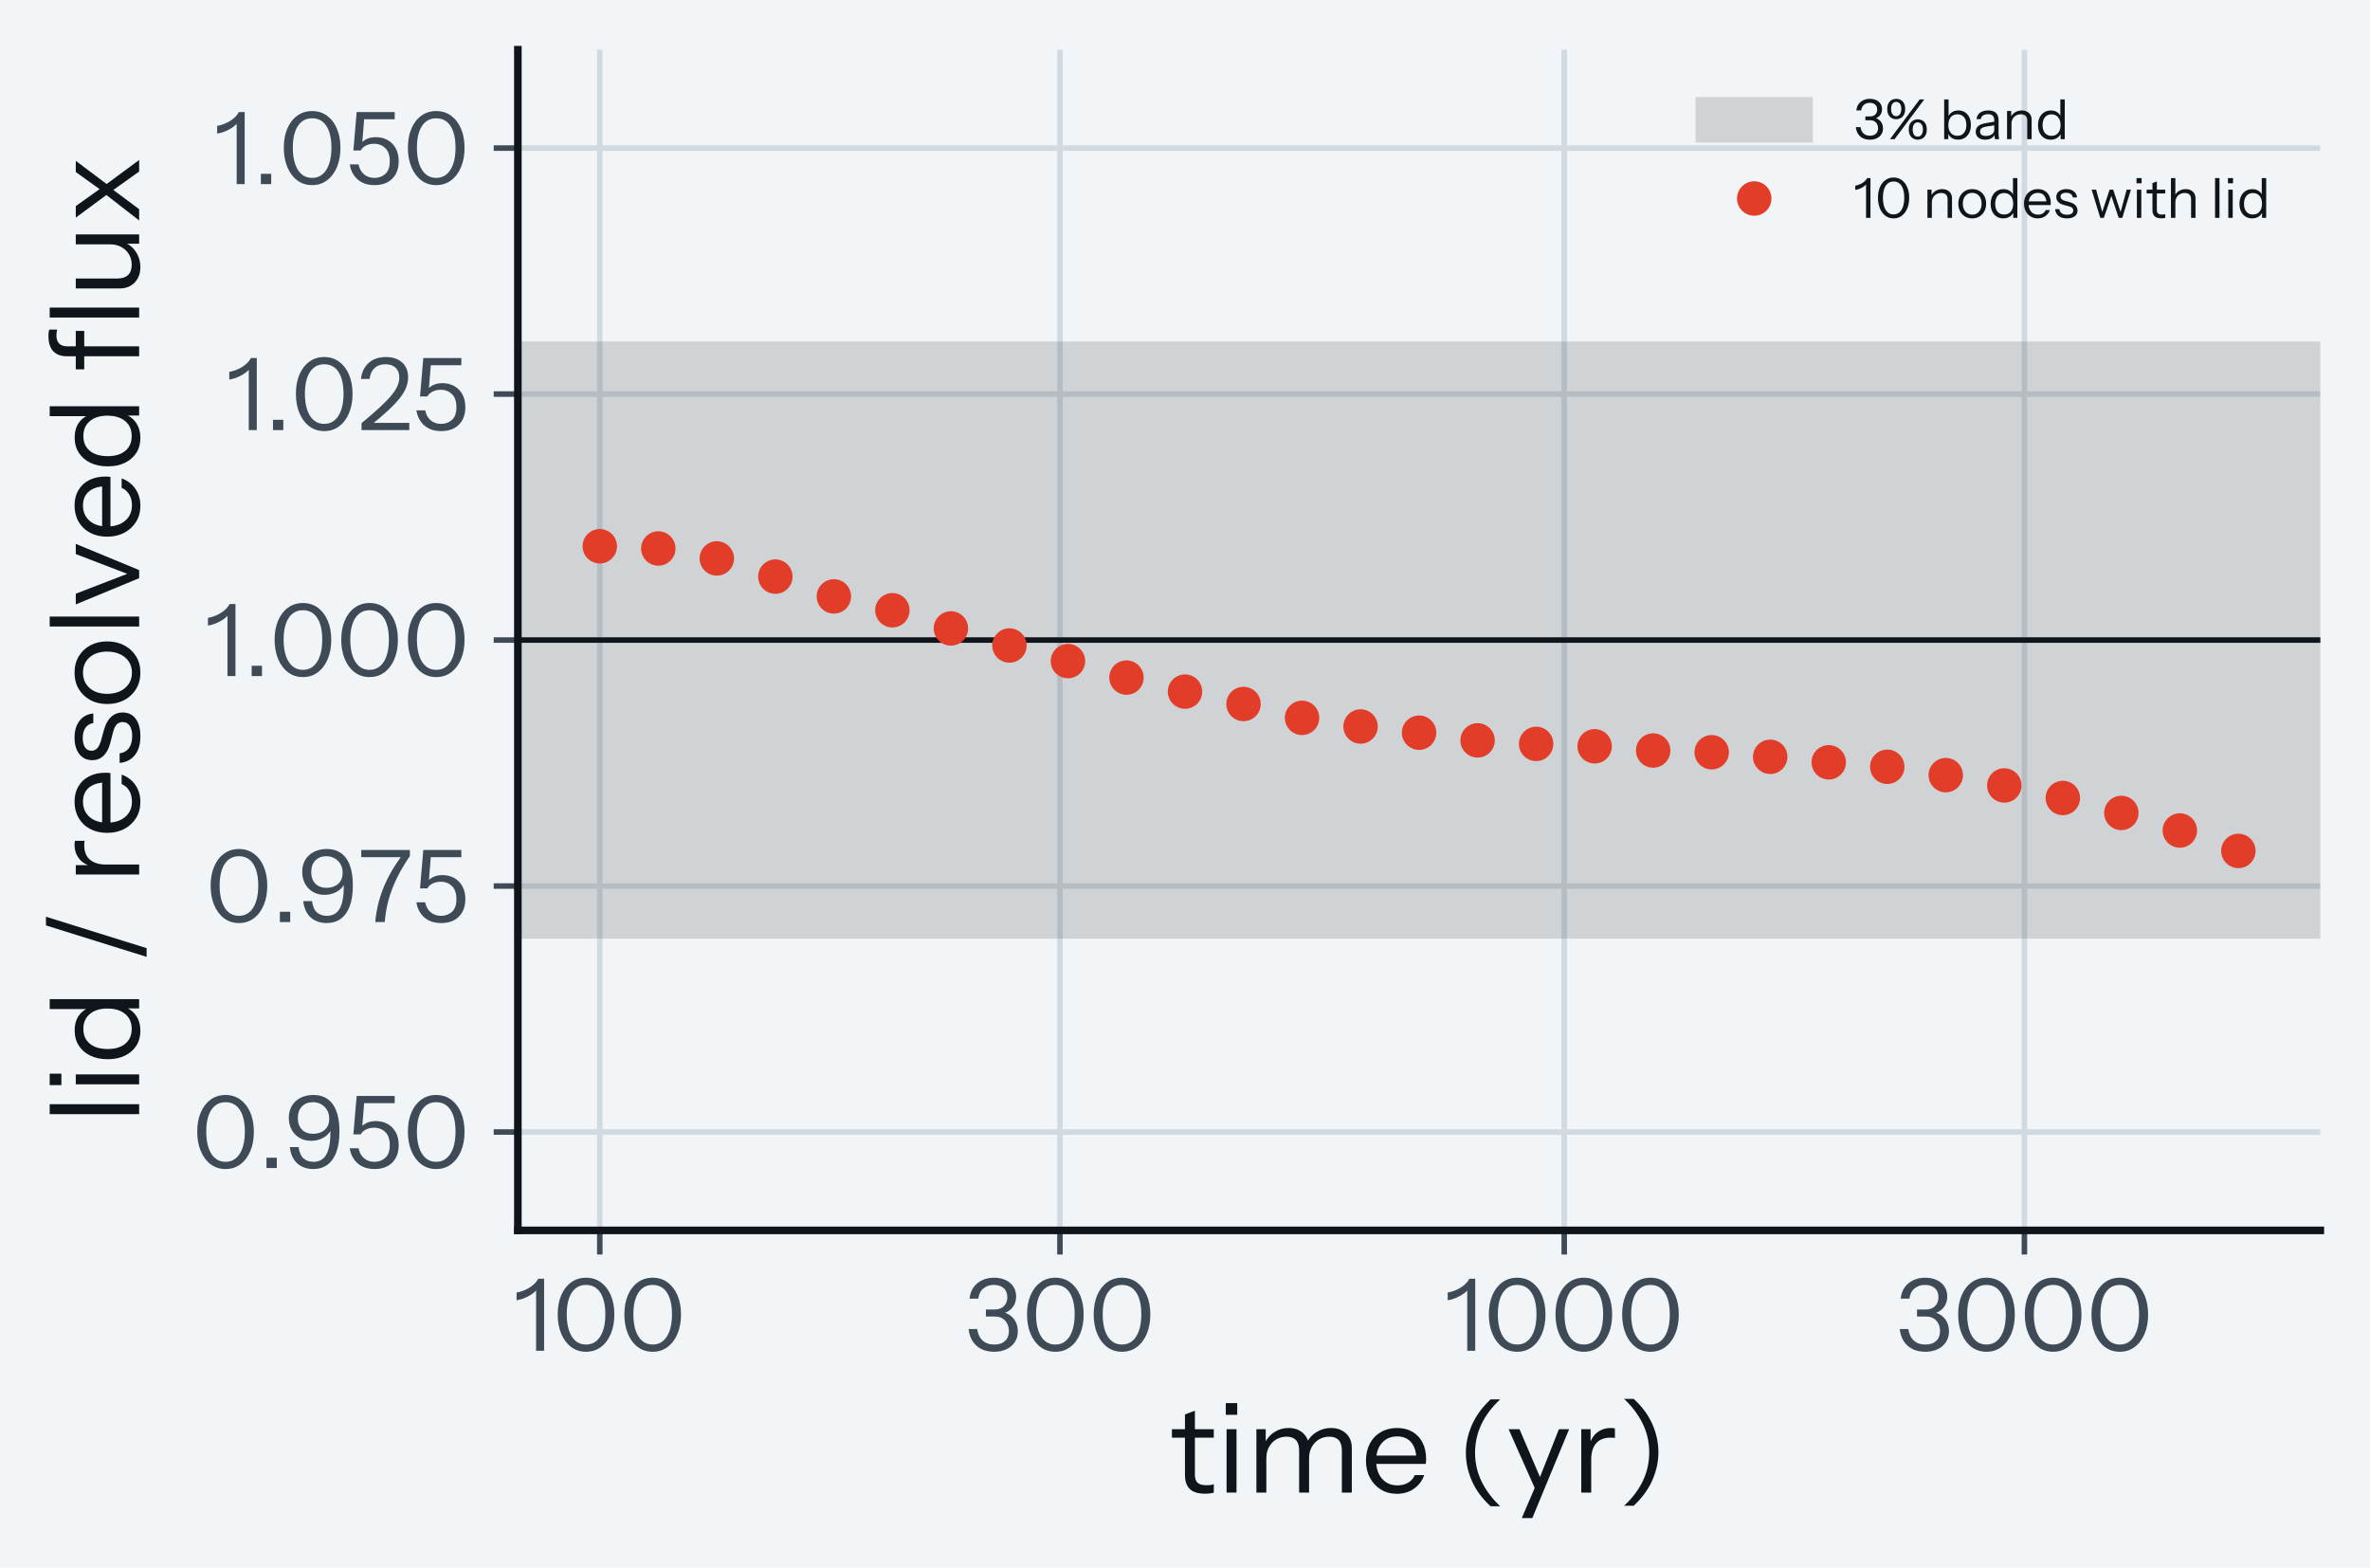
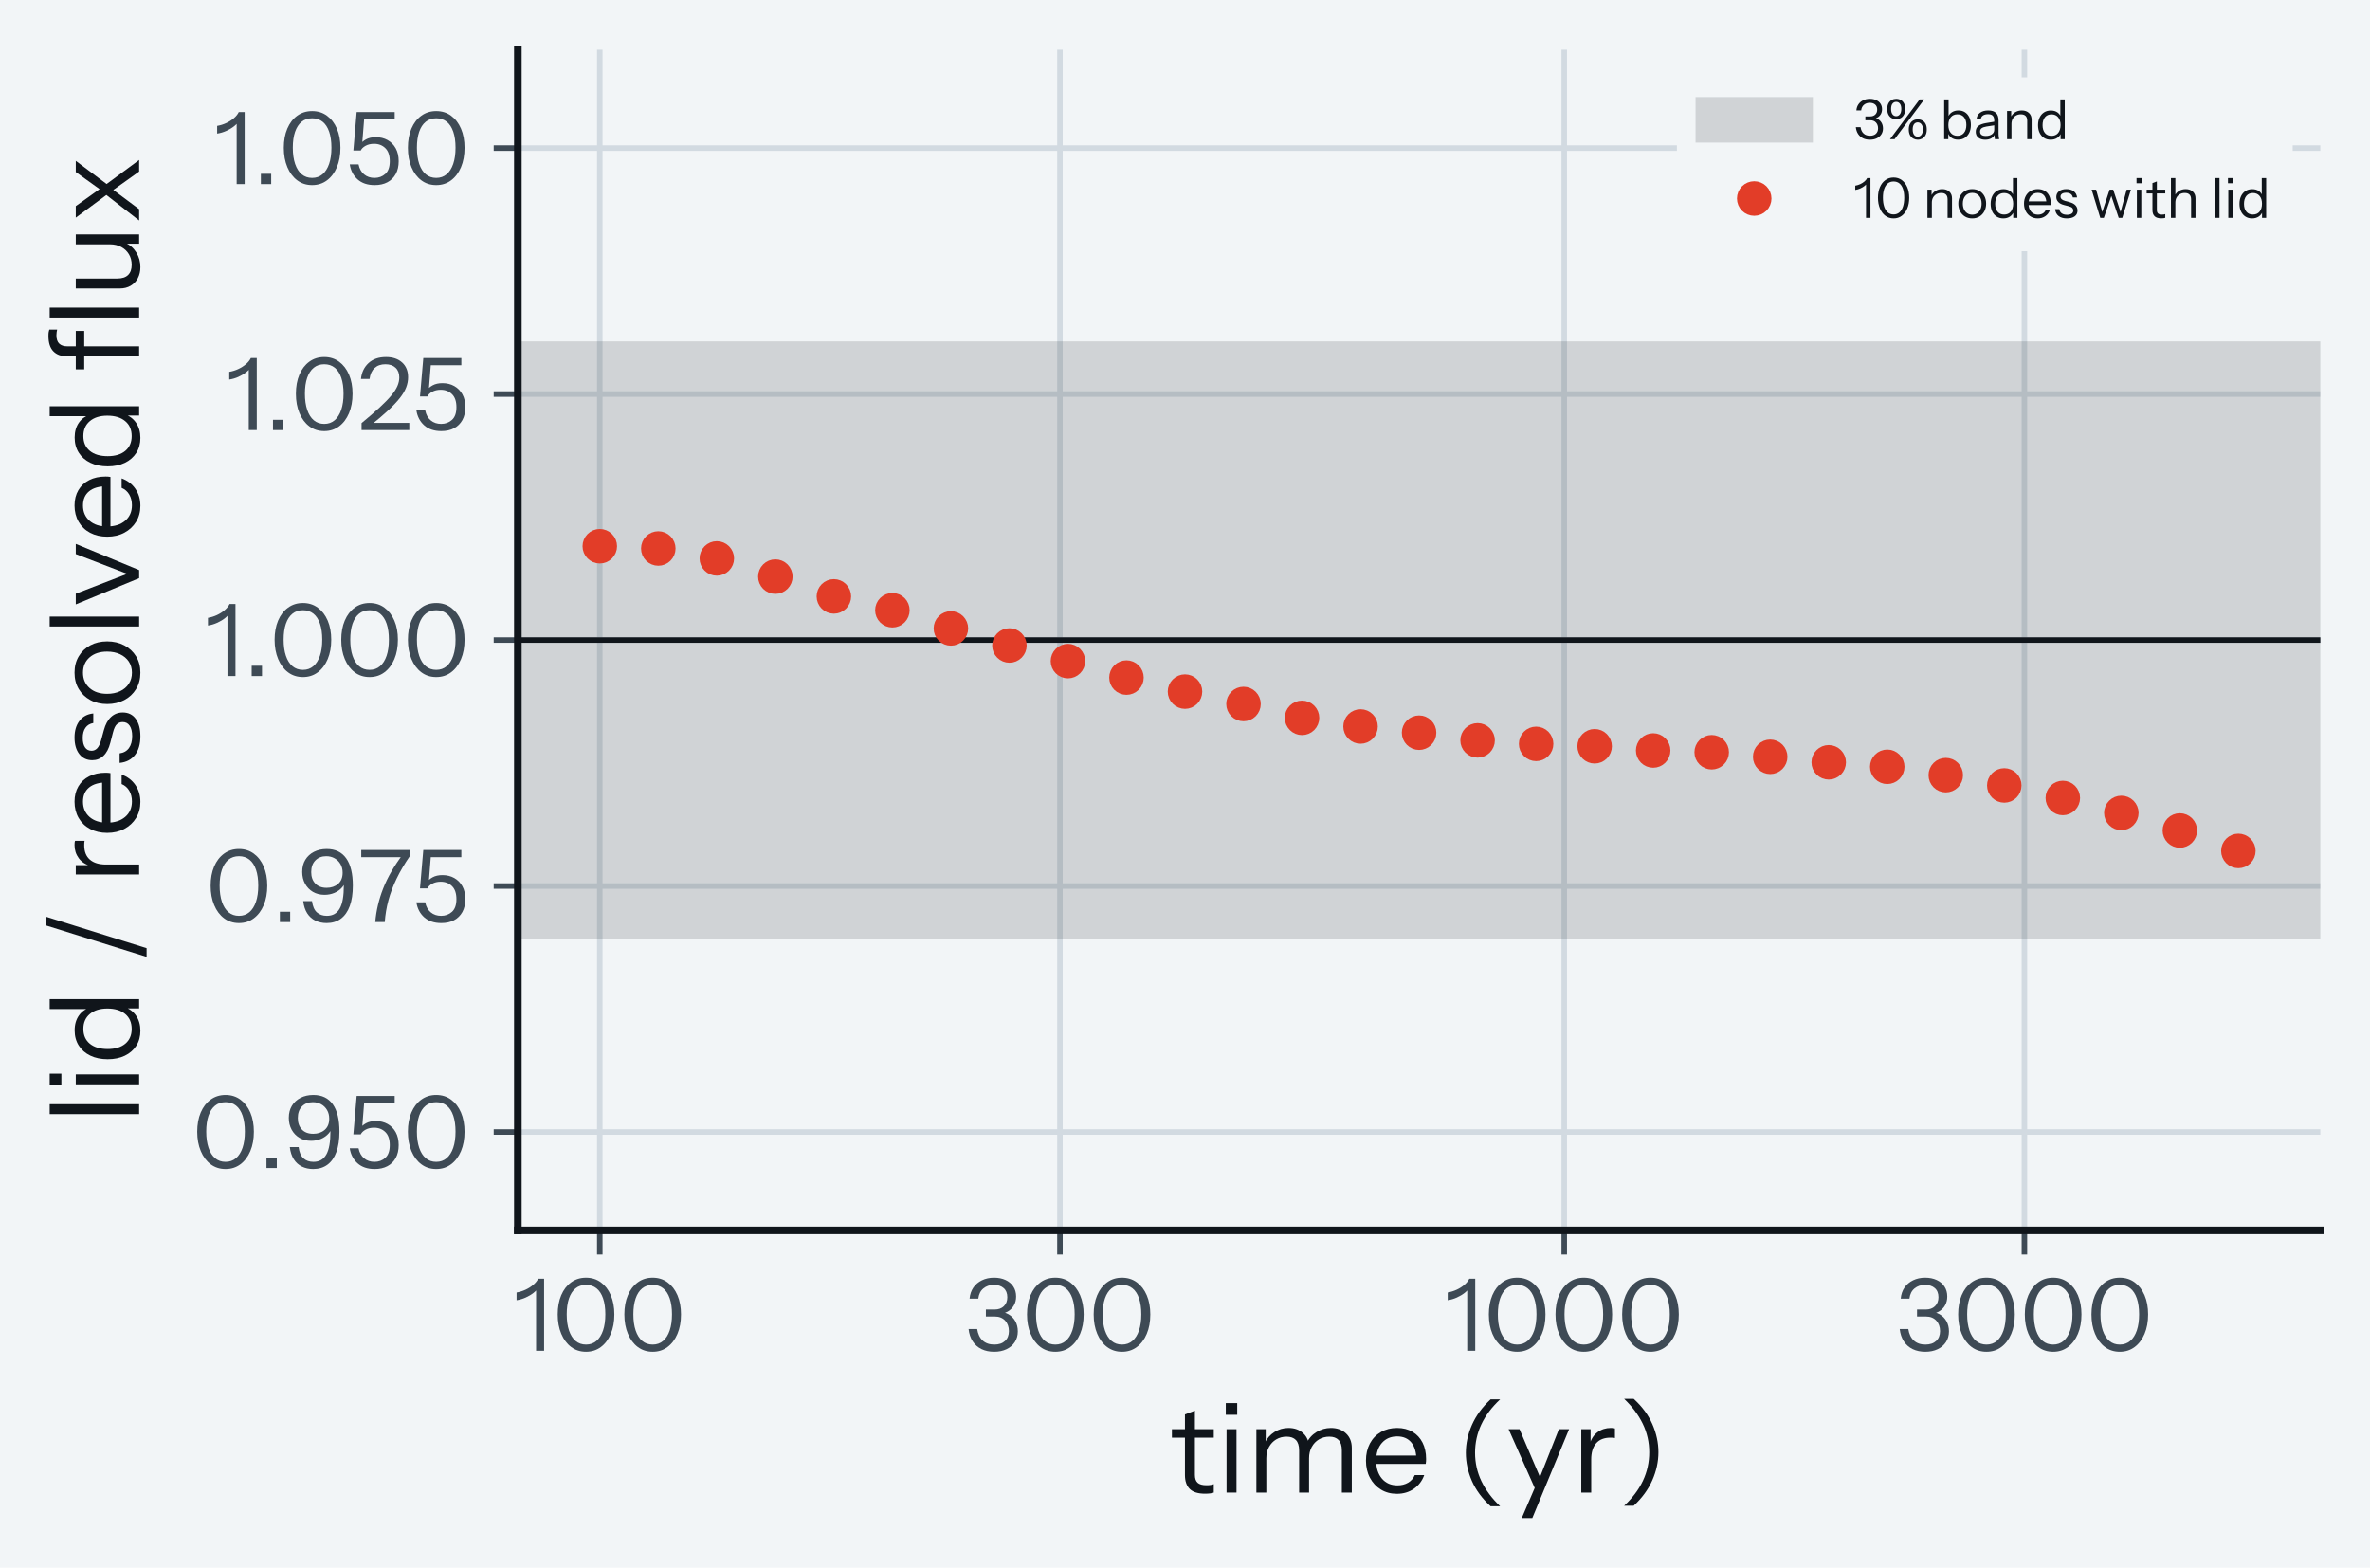
<svg xmlns="http://www.w3.org/2000/svg" xmlns:xlink="http://www.w3.org/1999/xlink" width="343.372pt" height="227.137pt" viewBox="0 0 343.372 227.137" version="1.1">
  <defs>
    <style type="text/css">*{stroke-linejoin: round; stroke-linecap: butt}</style>
  </defs>
  <g id="figure_1">
    <g id="patch_1">
      <path d="M 0 227.137  L 343.372 227.137  L 343.372 0  L 0 0  z " style="fill: #f2f5f7" />
    </g>
    <g id="axes_1">
      <g id="patch_2">
        <path d="M 75.029 178.262  L 336.172 178.262  L 336.172 7.2  L 75.029 7.2  z " style="fill: #f2f5f7" />
      </g>
      <g id="matplotlib.axis_1">
        <g id="xtick_1">
          <g id="line2d_1">
            <path d="M 86.899 178.262  L 86.899 7.2  " clip-path="url(#p071f3211ab)" style="fill: none; stroke: #d2dae1; stroke-width: 0.8; stroke-linecap: square" />
          </g>
          <g id="line2d_2">
            <defs>
              <path id="m2a301ba8c9" d="M 0 0  L 0 3.5  " style="stroke: #3e4a55; stroke-width: 0.8" />
            </defs>
            <g>
              <use xlink:href="#m2a301ba8c9" x="86.899" y="178.262" style="fill: #3e4a55; stroke: #3e4a55; stroke-width: 0.8" />
            </g>
          </g>
          <g id="text_1">
            <g style="fill: #3e4a55" transform="translate(74.40837 195.7018) scale(0.145 -0.145)">
              <defs>
                <path id="InstrumentSans-Regular-31" d="M 1440 0  L 1440 4083  L 1574 4051  Q 1498 3878 1280 3705  Q 1062 3533 777 3405  Q 493 3277 192 3232  L 192 3725  Q 493 3776 768 3904  Q 1043 4032 1257 4214  Q 1472 4397 1574 4608  L 1952 4608  L 1952 0  L 1440 0  z " transform="scale(0.015625)" />
                <path id="InstrumentSans-Regular-30" d="M 2131 -64  Q 1587 -64 1180 240  Q 774 544 547 1085  Q 320 1626 320 2323  Q 320 3021 544 3549  Q 768 4077 1177 4374  Q 1587 4672 2131 4672  Q 2675 4672 3081 4374  Q 3488 4077 3715 3549  Q 3942 3021 3942 2323  Q 3942 1619 3715 1081  Q 3488 544 3081 240  Q 2675 -64 2131 -64  z M 2131 397  Q 2522 397 2797 630  Q 3072 864 3219 1296  Q 3366 1728 3366 2330  Q 3366 2925 3222 3347  Q 3078 3770 2803 3990  Q 2528 4211 2131 4211  Q 1734 4211 1459 3987  Q 1184 3763 1040 3344  Q 896 2925 896 2330  Q 896 1728 1043 1293  Q 1190 858 1465 627  Q 1741 397 2131 397  z " transform="scale(0.015625)" />
              </defs>
              <use xlink:href="#InstrumentSans-Regular-31" />
              <use xlink:href="#InstrumentSans-Regular-30" transform="translate(39.09999 0)" />
              <use xlink:href="#InstrumentSans-Regular-30" transform="translate(105.7 0)" />
            </g>
          </g>
        </g>
        <g id="xtick_2">
          <g id="line2d_3">
            <path d="M 153.569 178.262  L 153.569 7.2  " clip-path="url(#p071f3211ab)" style="fill: none; stroke: #d2dae1; stroke-width: 0.8; stroke-linecap: square" />
          </g>
          <g id="line2d_4">
            <g>
              <use xlink:href="#m2a301ba8c9" x="153.569" y="178.262" style="fill: #3e4a55; stroke: #3e4a55; stroke-width: 0.8" />
            </g>
          </g>
          <g id="text_2">
            <g style="fill: #3e4a55" transform="translate(139.7506 195.7018) scale(0.145 -0.145)">
              <defs>
                <path id="InstrumentSans-Regular-33" d="M 1894 -64  Q 1434 -64 1085 105  Q 736 275 521 601  Q 307 928 256 1389  L 806 1389  Q 877 909 1158 653  Q 1440 397 1901 397  Q 2336 397 2585 627  Q 2835 858 2835 1254  Q 2835 1670 2592 1929  Q 2349 2189 1939 2189  L 1363 2189  L 1363 2637  L 1920 2637  Q 2291 2637 2512 2851  Q 2733 3066 2733 3424  Q 2733 3802 2499 4006  Q 2266 4211 1869 4211  Q 1478 4211 1203 3984  Q 928 3757 877 3334  L 320 3334  Q 358 3744 563 4041  Q 768 4339 1110 4505  Q 1453 4672 1882 4672  Q 2298 4672 2618 4525  Q 2938 4378 3117 4106  Q 3296 3834 3296 3469  Q 3296 3142 3149 2892  Q 3002 2643 2749 2502  Q 2496 2362 2170 2362  L 2131 2496  Q 2522 2496 2806 2333  Q 3091 2170 3248 1888  Q 3405 1606 3405 1235  Q 3405 851 3213 556  Q 3021 262 2681 99  Q 2342 -64 1894 -64  z " transform="scale(0.015625)" />
              </defs>
              <use xlink:href="#InstrumentSans-Regular-33" />
              <use xlink:href="#InstrumentSans-Regular-30" transform="translate(57.39999 0)" />
              <use xlink:href="#InstrumentSans-Regular-30" transform="translate(124 0)" />
            </g>
          </g>
        </g>
        <g id="xtick_3">
          <g id="line2d_5">
            <path d="M 226.632 178.262  L 226.632 7.2  " clip-path="url(#p071f3211ab)" style="fill: none; stroke: #d2dae1; stroke-width: 0.8; stroke-linecap: square" />
          </g>
          <g id="line2d_6">
            <g>
              <use xlink:href="#m2a301ba8c9" x="226.632" y="178.262" style="fill: #3e4a55; stroke: #3e4a55; stroke-width: 0.8" />
            </g>
          </g>
          <g id="text_3">
            <g style="fill: #3e4a55" transform="translate(209.314 195.7018) scale(0.145 -0.145)">
              <use xlink:href="#InstrumentSans-Regular-31" />
              <use xlink:href="#InstrumentSans-Regular-30" transform="translate(39.09999 0)" />
              <use xlink:href="#InstrumentSans-Regular-30" transform="translate(105.7 0)" />
              <use xlink:href="#InstrumentSans-Regular-30" transform="translate(172.3 0)" />
            </g>
          </g>
        </g>
        <g id="xtick_4">
          <g id="line2d_7">
            <path d="M 293.302 178.262  L 293.302 7.2  " clip-path="url(#p071f3211ab)" style="fill: none; stroke: #d2dae1; stroke-width: 0.8; stroke-linecap: square" />
          </g>
          <g id="line2d_8">
            <g>
              <use xlink:href="#m2a301ba8c9" x="293.302" y="178.262" style="fill: #3e4a55; stroke: #3e4a55; stroke-width: 0.8" />
            </g>
          </g>
          <g id="text_4">
            <g style="fill: #3e4a55" transform="translate(274.6562 195.7018) scale(0.145 -0.145)">
              <use xlink:href="#InstrumentSans-Regular-33" />
              <use xlink:href="#InstrumentSans-Regular-30" transform="translate(57.39999 0)" />
              <use xlink:href="#InstrumentSans-Regular-30" transform="translate(124 0)" />
              <use xlink:href="#InstrumentSans-Regular-30" transform="translate(190.6 0)" />
            </g>
          </g>
        </g>
        <g id="text_5">
          <g style="fill: #10151b" transform="translate(169.4837 216.2474) scale(0.18 -0.18)">
            <defs>
              <path id="InstrumentSans-Regular-74" d="M 1818 -58  Q 1274 -58 1027 188  Q 781 435 781 902  L 781 4026  L 1293 4218  L 1293 909  Q 1293 634 1433 506  Q 1574 378 1894 378  Q 2022 378 2115 394  Q 2208 410 2266 435  L 2266 0  Q 2202 -26 2083 -42  Q 1965 -58 1818 -58  z M 109 2829  L 109 3264  L 2266 3264  L 2266 2829  L 109 2829  z " transform="scale(0.015625)" />
              <path id="InstrumentSans-Regular-69" d="M 512 0  L 512 3264  L 1024 3264  L 1024 0  L 512 0  z M 472 4006  L 472 4608  L 1061 4608  L 1061 4006  L 472 4006  z " transform="scale(0.015625)" />
              <path id="InstrumentSans-Regular-6d" d="M 512 0  L 512 3264  L 992 3264  L 992 2496  L 1024 2496  L 1024 0  L 512 0  z M 2714 0  L 2714 2163  Q 2714 2534 2547 2707  Q 2381 2880 2067 2880  Q 1773 2880 1536 2739  Q 1299 2598 1161 2348  Q 1024 2099 1024 1766  L 941 2541  Q 1107 2906 1440 3117  Q 1773 3328 2163 3328  Q 2637 3328 2931 3049  Q 3226 2771 3226 2298  L 3226 0  L 2714 0  z M 4915 0  L 4915 2163  Q 4915 2534 4748 2707  Q 4582 2880 4269 2880  Q 3974 2880 3737 2739  Q 3501 2598 3363 2348  Q 3226 2099 3226 1766  L 3098 2541  Q 3264 2906 3609 3117  Q 3955 3328 4352 3328  Q 4826 3328 5126 3049  Q 5427 2771 5427 2298  L 5427 0  L 4915 0  z " transform="scale(0.015625)" />
              <path id="InstrumentSans-Regular-65" d="M 1850 -64  Q 1382 -64 1024 157  Q 666 378 461 762  Q 256 1146 256 1645  Q 256 2144 457 2525  Q 659 2906 1024 3117  Q 1389 3328 1862 3328  Q 2317 3328 2653 3129  Q 2989 2931 3171 2572  Q 3354 2214 3354 1728  Q 3354 1664 3350 1606  Q 3347 1549 3334 1478  L 640 1478  L 640 1907  L 3021 1907  L 2854 1670  Q 2854 2259 2595 2576  Q 2336 2893 1862 2893  Q 1376 2893 1078 2557  Q 781 2221 781 1651  Q 781 1069 1078 720  Q 1376 371 1875 371  Q 2189 371 2425 508  Q 2662 646 2771 902  L 3258 902  Q 3098 454 2723 195  Q 2349 -64 1850 -64  z " transform="scale(0.015625)" />
              <path id="InstrumentSans-Regular-20" transform="scale(0.015625)" />
              <path id="InstrumentSans-Regular-28" d="M 1786 -704  Q 1133 -109 822 601  Q 512 1312 512 2048  Q 512 2771 825 3484  Q 1139 4198 1786 4800  L 2278 4800  Q 1632 4198 1309 3510  Q 986 2822 986 2048  Q 986 1267 1318 579  Q 1651 -109 2278 -704  L 1786 -704  z " transform="scale(0.015625)" />
              <path id="InstrumentSans-Regular-79" d="M 794 -1312  L 1523 384  L 1638 563  L 2707 3264  L 3232 3264  L 1338 -1312  L 794 -1312  z M 1581 -32  L 115 3264  L 678 3264  L 1939 314  L 1581 -32  z " transform="scale(0.015625)" />
              <path id="InstrumentSans-Regular-72" d="M 512 0  L 512 3264  L 992 3264  L 992 2432  L 1024 2432  L 1024 0  L 512 0  z M 1024 1702  L 941 2477  Q 1056 2893 1350 3110  Q 1645 3328 2029 3328  Q 2189 3328 2246 3302  L 2246 2810  Q 2214 2822 2156 2825  Q 2099 2829 2016 2829  Q 1530 2829 1277 2537  Q 1024 2246 1024 1702  z " transform="scale(0.015625)" />
              <path id="InstrumentSans-Regular-29" d="M 813 4826  Q 1466 4230 1776 3520  Q 2086 2810 2086 2074  Q 2086 1350 1772 636  Q 1459 -77 813 -678  L 320 -678  Q 966 -77 1289 611  Q 1613 1299 1613 2074  Q 1613 2854 1280 3542  Q 947 4230 320 4826  L 813 4826  z " transform="scale(0.015625)" />
            </defs>
            <use xlink:href="#InstrumentSans-Regular-74" />
            <use xlink:href="#InstrumentSans-Regular-69" transform="translate(37.7 0)" />
            <use xlink:href="#InstrumentSans-Regular-6d" transform="translate(61.69998 0)" />
            <use xlink:href="#InstrumentSans-Regular-65" transform="translate(153.9 0)" />
            <use xlink:href="#InstrumentSans-Regular-20" transform="translate(210.3 0)" />
            <use xlink:href="#InstrumentSans-Regular-28" transform="translate(230.2999 0)" />
            <use xlink:href="#InstrumentSans-Regular-79" transform="translate(270.8999 0)" />
            <use xlink:href="#InstrumentSans-Regular-72" transform="translate(323.1999 0)" />
            <use xlink:href="#InstrumentSans-Regular-29" transform="translate(360.6999 0)" />
          </g>
        </g>
      </g>
      <g id="matplotlib.axis_2">
        <g id="ytick_1">
          <g id="line2d_9">
            <path d="M 75.029 164.007  L 336.172 164.007  " clip-path="url(#p071f3211ab)" style="fill: none; stroke: #d2dae1; stroke-width: 0.8; stroke-linecap: square" />
          </g>
          <g id="line2d_10">
            <defs>
              <path id="me776a80f98" d="M 0 0  L -3.5 0  " style="stroke: #3e4a55; stroke-width: 0.8" />
            </defs>
            <g>
              <use xlink:href="#me776a80f98" x="75.029" y="164.007" style="fill: #3e4a55; stroke: #3e4a55; stroke-width: 0.8" />
            </g>
          </g>
          <g id="text_6">
            <g style="fill: #3e4a55" transform="translate(27.85 169.2267) scale(0.145 -0.145)">
              <defs>
                <path id="InstrumentSans-Regular-2e" d="M 486 0  L 486 659  L 1146 659  L 1146 0  L 486 0  z " transform="scale(0.015625)" />
                <path id="InstrumentSans-Regular-39" d="M 1843 -64  Q 1440 -64 1120 93  Q 800 250 601 560  Q 403 870 346 1338  L 909 1338  Q 973 838 1222 617  Q 1472 397 1856 397  Q 2138 397 2342 512  Q 2547 627 2681 864  Q 2816 1101 2880 1469  Q 2944 1837 2944 2342  L 2944 2758  L 3091 2739  Q 3034 2445 2835 2217  Q 2637 1990 2342 1865  Q 2048 1741 1709 1741  Q 1286 1741 966 1929  Q 646 2118 464 2451  Q 282 2784 282 3206  Q 282 3654 480 3980  Q 678 4307 1033 4489  Q 1389 4672 1850 4672  Q 2669 4672 3094 4077  Q 3520 3482 3520 2330  Q 3520 1562 3325 1027  Q 3130 493 2755 214  Q 2381 -64 1843 -64  z M 1843 2189  Q 2285 2189 2576 2438  Q 2867 2688 2867 3155  Q 2867 3469 2729 3705  Q 2592 3942 2355 4076  Q 2118 4211 1818 4211  Q 1389 4211 1123 3939  Q 858 3667 858 3194  Q 858 2739 1117 2464  Q 1376 2189 1843 2189  z " transform="scale(0.015625)" />
                <path id="InstrumentSans-Regular-35" d="M 1869 -64  Q 1184 -64 774 304  Q 365 672 275 1261  L 838 1261  Q 922 845 1194 621  Q 1466 397 1856 397  Q 2266 397 2550 653  Q 2835 909 2835 1466  Q 2835 2022 2550 2300  Q 2266 2579 1830 2579  Q 1517 2579 1286 2451  Q 1056 2323 979 2150  L 506 2150  L 717 4608  L 3149 4608  L 3149 4147  L 1030 4147  L 1210 4339  L 1062 2483  L 941 2528  Q 1056 2720 1312 2861  Q 1568 3002 1939 3002  Q 2368 3002 2697 2816  Q 3027 2630 3216 2288  Q 3405 1946 3405 1466  Q 3405 986 3216 643  Q 3027 301 2684 118  Q 2342 -64 1869 -64  z " transform="scale(0.015625)" />
              </defs>
              <use xlink:href="#InstrumentSans-Regular-30" />
              <use xlink:href="#InstrumentSans-Regular-2e" transform="translate(66.59999 0)" />
              <use xlink:href="#InstrumentSans-Regular-39" transform="translate(92.09998 0)" />
              <use xlink:href="#InstrumentSans-Regular-35" transform="translate(153.1 0)" />
              <use xlink:href="#InstrumentSans-Regular-30" transform="translate(210.5 0)" />
            </g>
          </g>
        </g>
        <g id="ytick_2">
          <g id="line2d_11">
            <path d="M 75.029 128.369  L 336.172 128.369  " clip-path="url(#p071f3211ab)" style="fill: none; stroke: #d2dae1; stroke-width: 0.8; stroke-linecap: square" />
          </g>
          <g id="line2d_12">
            <g>
              <use xlink:href="#me776a80f98" x="75.029" y="128.369" style="fill: #3e4a55; stroke: #3e4a55; stroke-width: 0.8" />
            </g>
          </g>
          <g id="text_7">
            <g style="fill: #3e4a55" transform="translate(29.79164 133.5888) scale(0.145 -0.145)">
              <defs>
                <path id="InstrumentSans-Regular-37" d="M 1050 0  Q 1139 1088 1558 2153  Q 1978 3219 2816 4333  L 2848 4147  L 154 4147  L 154 4608  L 3264 4608  L 3264 4224  Q 2752 3475 2416 2777  Q 2080 2080 1894 1398  Q 1709 717 1658 0  L 1050 0  z " transform="scale(0.015625)" />
              </defs>
              <use xlink:href="#InstrumentSans-Regular-30" />
              <use xlink:href="#InstrumentSans-Regular-2e" transform="translate(66.59999 0)" />
              <use xlink:href="#InstrumentSans-Regular-39" transform="translate(92.09998 0)" />
              <use xlink:href="#InstrumentSans-Regular-37" transform="translate(153.1 0)" />
              <use xlink:href="#InstrumentSans-Regular-35" transform="translate(206.3 0)" />
            </g>
          </g>
        </g>
        <g id="ytick_3">
          <g id="line2d_13">
            <path d="M 75.029 92.731  L 336.172 92.731  " clip-path="url(#p071f3211ab)" style="fill: none; stroke: #d2dae1; stroke-width: 0.8; stroke-linecap: square" />
          </g>
          <g id="line2d_14">
            <g>
              <use xlink:href="#me776a80f98" x="75.029" y="92.731" style="fill: #3e4a55; stroke: #3e4a55; stroke-width: 0.8" />
            </g>
          </g>
          <g id="text_8">
            <g style="fill: #3e4a55" transform="translate(29.69422 97.95091) scale(0.145 -0.145)">
              <use xlink:href="#InstrumentSans-Regular-31" />
              <use xlink:href="#InstrumentSans-Regular-2e" transform="translate(39.09999 0)" />
              <use xlink:href="#InstrumentSans-Regular-30" transform="translate(64.59998 0)" />
              <use xlink:href="#InstrumentSans-Regular-30" transform="translate(131.2 0)" />
              <use xlink:href="#InstrumentSans-Regular-30" transform="translate(197.8 0)" />
            </g>
          </g>
        </g>
        <g id="ytick_4">
          <g id="line2d_15">
            <path d="M 75.029 57.093  L 336.172 57.093  " clip-path="url(#p071f3211ab)" style="fill: none; stroke: #d2dae1; stroke-width: 0.8; stroke-linecap: square" />
          </g>
          <g id="line2d_16">
            <g>
              <use xlink:href="#me776a80f98" x="75.029" y="57.093" style="fill: #3e4a55; stroke: #3e4a55; stroke-width: 0.8" />
            </g>
          </g>
          <g id="text_9">
            <g style="fill: #3e4a55" transform="translate(32.78 62.31303) scale(0.145 -0.145)">
              <defs>
                <path id="InstrumentSans-Regular-32" d="M 256 0  L 256 448  Q 947 1018 1411 1446  Q 1875 1875 2153 2208  Q 2432 2541 2550 2819  Q 2669 3098 2669 3366  Q 2669 3763 2432 3987  Q 2195 4211 1779 4211  Q 1350 4211 1088 3968  Q 826 3725 768 3270  L 218 3270  Q 282 3898 701 4285  Q 1120 4672 1818 4672  Q 2464 4672 2848 4326  Q 3232 3981 3232 3379  Q 3232 3053 3107 2726  Q 2982 2400 2697 2041  Q 2413 1683 1949 1251  Q 1485 819 800 275  L 678 461  L 3309 461  L 3309 0  L 256 0  z " transform="scale(0.015625)" />
              </defs>
              <use xlink:href="#InstrumentSans-Regular-31" />
              <use xlink:href="#InstrumentSans-Regular-2e" transform="translate(39.09999 0)" />
              <use xlink:href="#InstrumentSans-Regular-30" transform="translate(64.59998 0)" />
              <use xlink:href="#InstrumentSans-Regular-32" transform="translate(131.2 0)" />
              <use xlink:href="#InstrumentSans-Regular-35" transform="translate(185.7 0)" />
            </g>
          </g>
        </g>
        <g id="ytick_5">
          <g id="line2d_17">
            <path d="M 75.029 21.455  L 336.172 21.455  " clip-path="url(#p071f3211ab)" style="fill: none; stroke: #d2dae1; stroke-width: 0.8; stroke-linecap: square" />
          </g>
          <g id="line2d_18">
            <g>
              <use xlink:href="#me776a80f98" x="75.029" y="21.455" style="fill: #3e4a55; stroke: #3e4a55; stroke-width: 0.8" />
            </g>
          </g>
          <g id="text_10">
            <g style="fill: #3e4a55" transform="translate(31.02641 26.67515) scale(0.145 -0.145)">
              <use xlink:href="#InstrumentSans-Regular-31" />
              <use xlink:href="#InstrumentSans-Regular-2e" transform="translate(39.09999 0)" />
              <use xlink:href="#InstrumentSans-Regular-30" transform="translate(64.59998 0)" />
              <use xlink:href="#InstrumentSans-Regular-35" transform="translate(131.2 0)" />
              <use xlink:href="#InstrumentSans-Regular-30" transform="translate(188.6 0)" />
            </g>
          </g>
        </g>
        <g id="text_11">
          <g style="fill: #10151b" transform="translate(20.16 162.8592) rotate(-90) scale(0.18 -0.18)">
            <defs>
              <path id="InstrumentSans-Regular-6c" d="M 512 0  L 512 4608  L 1024 4608  L 1024 0  L 512 0  z " transform="scale(0.015625)" />
              <path id="InstrumentSans-Regular-64" d="M 2886 0  L 2886 762  L 2950 742  Q 2829 371 2505 153  Q 2182 -64 1734 -64  Q 1293 -64 963 147  Q 634 358 451 736  Q 269 1114 269 1619  Q 269 2131 454 2515  Q 640 2899 973 3110  Q 1306 3322 1754 3322  Q 2214 3322 2528 3098  Q 2842 2874 2957 2464  L 2854 2451  L 2854 4608  L 3366 4608  L 3366 0  L 2886 0  z M 1830 384  Q 2323 384 2601 720  Q 2880 1056 2880 1638  Q 2880 2208 2598 2541  Q 2317 2874 1830 2874  Q 1344 2874 1069 2541  Q 794 2208 794 1619  Q 794 1043 1069 713  Q 1344 384 1830 384  z " transform="scale(0.015625)" />
              <path id="InstrumentSans-Regular-2f" d="M 384 -384  L 2003 4800  L 2451 4800  L 832 -384  L 384 -384  z " transform="scale(0.015625)" />
              <path id="InstrumentSans-Regular-73" d="M 1619 -64  Q 1018 -64 659 214  Q 301 493 250 1005  L 742 1005  Q 787 691 1017 524  Q 1248 358 1632 358  Q 1971 358 2163 486  Q 2355 614 2355 851  Q 2355 1018 2246 1142  Q 2138 1267 1811 1350  L 1286 1485  Q 838 1600 614 1840  Q 390 2080 390 2413  Q 390 2835 704 3081  Q 1018 3328 1555 3328  Q 2086 3328 2419 3072  Q 2752 2816 2797 2362  L 2304 2362  Q 2259 2624 2060 2765  Q 1862 2906 1536 2906  Q 1222 2906 1049 2787  Q 877 2669 877 2451  Q 877 2285 1001 2163  Q 1126 2042 1421 1958  L 1933 1818  Q 2387 1696 2617 1446  Q 2848 1197 2848 845  Q 2848 416 2521 176  Q 2195 -64 1619 -64  z " transform="scale(0.015625)" />
              <path id="InstrumentSans-Regular-6f" d="M 1869 -64  Q 1389 -64 1024 160  Q 659 384 457 771  Q 256 1158 256 1645  Q 256 2138 461 2515  Q 666 2893 1027 3110  Q 1389 3328 1869 3328  Q 2355 3328 2716 3110  Q 3078 2893 3280 2515  Q 3482 2138 3482 1645  Q 3482 1158 3280 771  Q 3078 384 2716 160  Q 2355 -64 1869 -64  z M 1869 371  Q 2202 371 2445 534  Q 2688 698 2822 986  Q 2957 1274 2957 1651  Q 2957 2214 2659 2553  Q 2362 2893 1869 2893  Q 1382 2893 1081 2553  Q 781 2214 781 1651  Q 781 1274 915 986  Q 1050 698 1296 534  Q 1542 371 1869 371  z " transform="scale(0.015625)" />
              <path id="InstrumentSans-Regular-76" d="M 1466 0  L 115 3264  L 666 3264  L 1792 346  L 1587 346  L 2707 3264  L 3232 3264  L 1882 0  L 1466 0  z " transform="scale(0.015625)" />
              <path id="InstrumentSans-Regular-66" d="M 781 0  L 781 3725  Q 781 4173 1040 4422  Q 1299 4672 1830 4672  Q 1958 4672 2032 4659  Q 2106 4646 2157 4627  L 2157 4224  Q 2112 4237 2032 4249  Q 1952 4262 1862 4262  Q 1568 4262 1430 4115  Q 1293 3968 1293 3699  L 1293 0  L 781 0  z M 109 2829  L 109 3264  L 2086 3264  L 2086 2829  L 109 2829  z " transform="scale(0.015625)" />
              <path id="InstrumentSans-Regular-75" d="M 1574 -64  Q 1254 -64 1004 67  Q 755 198 614 438  Q 474 678 474 992  L 474 3264  L 986 3264  L 986 1126  Q 986 755 1168 569  Q 1350 384 1690 384  Q 1997 384 2233 525  Q 2470 666 2608 918  Q 2746 1171 2746 1498  L 2829 723  Q 2669 358 2329 147  Q 1990 -64 1574 -64  z M 2778 0  L 2778 768  L 2746 768  L 2746 3264  L 3258 3264  L 3258 0  L 2778 0  z " transform="scale(0.015625)" />
              <path id="InstrumentSans-Regular-78" d="M 2726 0  L 1645 1517  L 352 3264  L 947 3264  L 1946 1862  L 3322 0  L 2726 0  z M 1677 1837  L 2701 3264  L 3277 3264  L 1946 1491  L 1677 1837  z M 1894 1485  L 787 0  L 205 0  L 1645 1850  L 1894 1485  z " transform="scale(0.015625)" />
            </defs>
            <use xlink:href="#InstrumentSans-Regular-6c" />
            <use xlink:href="#InstrumentSans-Regular-69" transform="translate(23.99998 0)" />
            <use xlink:href="#InstrumentSans-Regular-64" transform="translate(47.99997 0)" />
            <use xlink:href="#InstrumentSans-Regular-20" transform="translate(108.6 0)" />
            <use xlink:href="#InstrumentSans-Regular-2f" transform="translate(128.5999 0)" />
            <use xlink:href="#InstrumentSans-Regular-20" transform="translate(172.8999 0)" />
            <use xlink:href="#InstrumentSans-Regular-72" transform="translate(192.8999 0)" />
            <use xlink:href="#InstrumentSans-Regular-65" transform="translate(230.3999 0)" />
            <use xlink:href="#InstrumentSans-Regular-73" transform="translate(286.7999 0)" />
            <use xlink:href="#InstrumentSans-Regular-6f" transform="translate(334.0999 0)" />
            <use xlink:href="#InstrumentSans-Regular-6c" transform="translate(392.4999 0)" />
            <use xlink:href="#InstrumentSans-Regular-76" transform="translate(416.4999 0)" />
            <use xlink:href="#InstrumentSans-Regular-65" transform="translate(468.7998 0)" />
            <use xlink:href="#InstrumentSans-Regular-64" transform="translate(525.1998 0)" />
            <use xlink:href="#InstrumentSans-Regular-20" transform="translate(585.7998 0)" />
            <use xlink:href="#InstrumentSans-Regular-66" transform="translate(605.7998 0)" />
            <use xlink:href="#InstrumentSans-Regular-6c" transform="translate(641.1998 0)" />
            <use xlink:href="#InstrumentSans-Regular-75" transform="translate(665.1998 0)" />
            <use xlink:href="#InstrumentSans-Regular-78" transform="translate(724.0998 0)" />
          </g>
        </g>
      </g>
      <g id="patch_3">
        <path d="M 75.029 135.496  L 336.172 135.496  L 336.172 49.965  L 75.029 49.965  z " clip-path="url(#p071f3211ab)" style="fill: #10151b; opacity: 0.15; stroke: #10151b; stroke-linejoin: miter" />
      </g>
      <g id="line2d_19">
        <path d="M 75.029 92.731  L 336.172 92.731  " clip-path="url(#p071f3211ab)" style="fill: none; stroke: #10151b; stroke-width: 0.8; stroke-linecap: square" />
      </g>
      <g id="line2d_20">
        <defs>
          <path id="m67f918bc4c" d="M 0 2  C 0.53 2 1.039 1.789 1.414 1.414  C 1.789 1.039 2 0.53 2 0  C 2 -0.53 1.789 -1.039 1.414 -1.414  C 1.039 -1.789 0.53 -2 0 -2  C -0.53 -2 -1.039 -1.789 -1.414 -1.414  C -1.789 -1.039 -2 -0.53 -2 0  C -2 0.53 -1.789 1.039 -1.414 1.414  C -1.039 1.789 -0.53 2 0 2  z " style="stroke: #e23d28" />
        </defs>
        <g clip-path="url(#p071f3211ab)">
          <use xlink:href="#m67f918bc4c" x="86.899" y="79.14" style="fill: #e23d28; stroke: #e23d28" />
          <use xlink:href="#m67f918bc4c" x="95.377" y="79.467" style="fill: #e23d28; stroke: #e23d28" />
          <use xlink:href="#m67f918bc4c" x="103.856" y="80.906" style="fill: #e23d28; stroke: #e23d28" />
          <use xlink:href="#m67f918bc4c" x="112.335" y="83.542" style="fill: #e23d28; stroke: #e23d28" />
          <use xlink:href="#m67f918bc4c" x="120.814" y="86.409" style="fill: #e23d28; stroke: #e23d28" />
          <use xlink:href="#m67f918bc4c" x="129.292" y="88.412" style="fill: #e23d28; stroke: #e23d28" />
          <use xlink:href="#m67f918bc4c" x="137.771" y="91.048" style="fill: #e23d28; stroke: #e23d28" />
          <use xlink:href="#m67f918bc4c" x="146.25" y="93.521" style="fill: #e23d28; stroke: #e23d28" />
          <use xlink:href="#m67f918bc4c" x="154.728" y="95.782" style="fill: #e23d28; stroke: #e23d28" />
          <use xlink:href="#m67f918bc4c" x="163.207" y="98.17" style="fill: #e23d28; stroke: #e23d28" />
          <use xlink:href="#m67f918bc4c" x="171.686" y="100.201" style="fill: #e23d28; stroke: #e23d28" />
          <use xlink:href="#m67f918bc4c" x="180.164" y="101.997" style="fill: #e23d28; stroke: #e23d28" />
          <use xlink:href="#m67f918bc4c" x="188.643" y="104.004" style="fill: #e23d28; stroke: #e23d28" />
          <use xlink:href="#m67f918bc4c" x="197.122" y="105.257" style="fill: #e23d28; stroke: #e23d28" />
          <use xlink:href="#m67f918bc4c" x="205.6" y="106.154" style="fill: #e23d28; stroke: #e23d28" />
          <use xlink:href="#m67f918bc4c" x="214.079" y="107.267" style="fill: #e23d28; stroke: #e23d28" />
          <use xlink:href="#m67f918bc4c" x="222.558" y="107.775" style="fill: #e23d28; stroke: #e23d28" />
          <use xlink:href="#m67f918bc4c" x="231.036" y="108.124" style="fill: #e23d28; stroke: #e23d28" />
          <use xlink:href="#m67f918bc4c" x="239.515" y="108.734" style="fill: #e23d28; stroke: #e23d28" />
          <use xlink:href="#m67f918bc4c" x="247.994" y="108.987" style="fill: #e23d28; stroke: #e23d28" />
          <use xlink:href="#m67f918bc4c" x="256.473" y="109.648" style="fill: #e23d28; stroke: #e23d28" />
          <use xlink:href="#m67f918bc4c" x="264.951" y="110.446" style="fill: #e23d28; stroke: #e23d28" />
          <use xlink:href="#m67f918bc4c" x="273.43" y="111.094" style="fill: #e23d28; stroke: #e23d28" />
          <use xlink:href="#m67f918bc4c" x="281.909" y="112.303" style="fill: #e23d28; stroke: #e23d28" />
          <use xlink:href="#m67f918bc4c" x="290.387" y="113.798" style="fill: #e23d28; stroke: #e23d28" />
          <use xlink:href="#m67f918bc4c" x="298.866" y="115.614" style="fill: #e23d28; stroke: #e23d28" />
          <use xlink:href="#m67f918bc4c" x="307.345" y="117.78" style="fill: #e23d28; stroke: #e23d28" />
          <use xlink:href="#m67f918bc4c" x="315.823" y="120.325" style="fill: #e23d28; stroke: #e23d28" />
          <use xlink:href="#m67f918bc4c" x="324.302" y="123.285" style="fill: #e23d28; stroke: #e23d28" />
        </g>
      </g>
      <g id="patch_4">
        <path d="M 75.029 178.262  L 75.029 7.2  " style="fill: none; stroke: #10151b; stroke-width: 1.1; stroke-linejoin: miter; stroke-linecap: square" />
      </g>
      <g id="patch_5">
        <path d="M 75.029 178.262  L 336.172 178.262  " style="fill: none; stroke: #10151b; stroke-width: 1.1; stroke-linejoin: miter; stroke-linecap: square" />
      </g>
      <g id="legend_1">
        <g id="patch_6">
+           <path d="M 244.556 36.4  L 330.572 36.4  Q 332.172 36.4 332.172 34.8  L 332.172 12.8  Q 332.172 11.2 330.572 11.2  L 244.556 11.2  Q 242.956 11.2 242.956 12.8  L 242.956 34.8  Q 242.956 36.4 244.556 36.4  z " style="fill: #f2f5f7" />
+         </g>
+         <g id="patch_7">
          <path d="M 246.156 20.16  L 262.156 20.16  L 262.156 14.56  L 246.156 14.56  z " style="fill: #10151b; opacity: 0.15; stroke: #10151b; stroke-linejoin: miter" />
        </g>
        <g id="text_12">
          <g style="fill: #10151b" transform="translate(268.556 20.16) scale(0.08 -0.08)">
            <defs>
              <path id="InstrumentSans-Regular-25" d="M 544 0  L 3987 4608  L 4518 4608  L 1075 0  L 544 0  z M 3757 -64  Q 3488 -64 3251 64  Q 3014 192 2867 454  Q 2720 717 2720 1120  Q 2720 1523 2864 1782  Q 3008 2042 3245 2170  Q 3482 2298 3757 2298  Q 4045 2298 4285 2170  Q 4525 2042 4665 1782  Q 4806 1523 4806 1120  Q 4806 717 4659 454  Q 4512 192 4272 64  Q 4032 -64 3757 -64  z M 3757 288  Q 4019 288 4188 505  Q 4358 723 4358 1126  Q 4358 1523 4188 1734  Q 4019 1946 3757 1946  Q 3494 1946 3334 1738  Q 3174 1530 3174 1126  Q 3174 717 3334 502  Q 3494 288 3757 288  z M 1261 2310  Q 986 2310 749 2438  Q 512 2566 368 2828  Q 224 3091 224 3494  Q 224 3898 368 4157  Q 512 4416 749 4544  Q 986 4672 1261 4672  Q 1549 4672 1785 4544  Q 2022 4416 2163 4157  Q 2304 3898 2304 3494  Q 2304 3091 2157 2828  Q 2010 2566 1773 2438  Q 1536 2310 1261 2310  z M 1261 2662  Q 1517 2662 1686 2876  Q 1856 3091 1856 3501  Q 1856 3898 1689 4109  Q 1523 4320 1261 4320  Q 998 4320 835 4112  Q 672 3904 672 3501  Q 672 3091 835 2876  Q 998 2662 1261 2662  z " transform="scale(0.015625)" />
              <path id="InstrumentSans-Regular-62" d="M 2125 -58  Q 1664 -58 1350 166  Q 1037 390 922 800  L 992 813  L 992 0  L 512 0  L 512 4608  L 1024 4608  L 1024 2502  L 954 2522  Q 1075 2899 1398 3113  Q 1722 3328 2170 3328  Q 2605 3328 2928 3117  Q 3251 2906 3430 2528  Q 3610 2150 3610 1645  Q 3610 1133 3424 749  Q 3238 365 2905 153  Q 2573 -58 2125 -58  z M 2048 390  Q 2534 390 2809 726  Q 3085 1062 3085 1645  Q 3085 2221 2809 2550  Q 2534 2880 2048 2880  Q 1562 2880 1280 2544  Q 998 2208 998 1626  Q 998 1056 1280 723  Q 1562 390 2048 390  z " transform="scale(0.015625)" />
              <path id="InstrumentSans-Regular-61" d="M 2515 0  Q 2490 109 2480 249  Q 2470 390 2470 608  L 2438 608  L 2438 2170  Q 2438 2541 2268 2717  Q 2099 2893 1722 2893  Q 1350 2893 1129 2742  Q 909 2592 883 2317  L 390 2317  Q 422 2790 787 3059  Q 1152 3328 1741 3328  Q 2349 3328 2643 3040  Q 2938 2752 2938 2176  L 2938 608  Q 2938 467 2957 316  Q 2976 166 3008 0  L 2515 0  z M 1395 -64  Q 890 -64 592 182  Q 294 429 294 858  Q 294 1286 588 1523  Q 883 1760 1446 1856  L 2586 2048  L 2586 1626  L 1523 1459  Q 1165 1402 979 1267  Q 794 1133 794 877  Q 794 627 963 499  Q 1133 371 1466 371  Q 1894 371 2166 566  Q 2438 762 2438 1075  L 2522 621  Q 2419 294 2121 115  Q 1824 -64 1395 -64  z " transform="scale(0.015625)" />
              <path id="InstrumentSans-Regular-6e" d="M 512 0  L 512 3264  L 992 3264  L 992 2496  L 1024 2496  L 1024 0  L 512 0  z M 2848 0  L 2848 2138  Q 2848 2509 2662 2694  Q 2477 2880 2112 2880  Q 1792 2880 1545 2739  Q 1299 2598 1161 2348  Q 1024 2099 1024 1766  L 941 2541  Q 1107 2906 1449 3117  Q 1792 3328 2227 3328  Q 2739 3328 3049 3037  Q 3360 2746 3360 2272  L 3360 0  L 2848 0  z " transform="scale(0.015625)" />
            </defs>
            <use xlink:href="#InstrumentSans-Regular-33" />
            <use xlink:href="#InstrumentSans-Regular-25" transform="translate(57.39999 0)" />
            <use xlink:href="#InstrumentSans-Regular-20" transform="translate(136 0)" />
            <use xlink:href="#InstrumentSans-Regular-62" transform="translate(156 0)" />
            <use xlink:href="#InstrumentSans-Regular-61" transform="translate(216.6 0)" />
            <use xlink:href="#InstrumentSans-Regular-6e" transform="translate(269.8999 0)" />
            <use xlink:href="#InstrumentSans-Regular-64" transform="translate(329.7999 0)" />
          </g>
        </g>
        <g id="line2d_21">
          <g>
            <use xlink:href="#m67f918bc4c" x="254.156" y="28.76" style="fill: #e23d28; stroke: #e23d28" />
          </g>
        </g>
        <g id="text_13">
          <g style="fill: #10151b" transform="translate(268.556 31.56) scale(0.08 -0.08)">
            <defs>
              <path id="InstrumentSans-Regular-77" d="M 1178 0  L 179 3264  L 698 3264  L 1466 467  L 1338 467  L 2259 3264  L 2675 3264  L 3603 467  L 3475 467  L 4237 3264  L 4730 3264  L 3731 0  L 3315 0  L 2394 2733  L 2528 2733  L 1594 0  L 1178 0  z " transform="scale(0.015625)" />
              <path id="InstrumentSans-Regular-68" d="M 512 0  L 512 4608  L 1024 4608  L 1024 0  L 512 0  z M 2848 0  L 2848 2138  Q 2848 2509 2662 2694  Q 2477 2880 2112 2880  Q 1792 2880 1545 2739  Q 1299 2598 1161 2348  Q 1024 2099 1024 1766  L 941 2541  Q 1107 2906 1449 3117  Q 1792 3328 2227 3328  Q 2739 3328 3049 3037  Q 3360 2746 3360 2272  L 3360 0  L 2848 0  z " transform="scale(0.015625)" />
            </defs>
            <use xlink:href="#InstrumentSans-Regular-31" />
            <use xlink:href="#InstrumentSans-Regular-30" transform="translate(39.09999 0)" />
            <use xlink:href="#InstrumentSans-Regular-20" transform="translate(105.7 0)" />
            <use xlink:href="#InstrumentSans-Regular-6e" transform="translate(125.7 0)" />
            <use xlink:href="#InstrumentSans-Regular-6f" transform="translate(185.6 0)" />
            <use xlink:href="#InstrumentSans-Regular-64" transform="translate(244 0)" />
            <use xlink:href="#InstrumentSans-Regular-65" transform="translate(304.5999 0)" />
            <use xlink:href="#InstrumentSans-Regular-73" transform="translate(360.9999 0)" />
            <use xlink:href="#InstrumentSans-Regular-20" transform="translate(408.2999 0)" />
            <use xlink:href="#InstrumentSans-Regular-77" transform="translate(428.2999 0)" />
            <use xlink:href="#InstrumentSans-Regular-69" transform="translate(504.9999 0)" />
            <use xlink:href="#InstrumentSans-Regular-74" transform="translate(528.9999 0)" />
            <use xlink:href="#InstrumentSans-Regular-68" transform="translate(566.6999 0)" />
            <use xlink:href="#InstrumentSans-Regular-20" transform="translate(626.5999 0)" />
            <use xlink:href="#InstrumentSans-Regular-6c" transform="translate(646.5999 0)" />
            <use xlink:href="#InstrumentSans-Regular-69" transform="translate(670.5998 0)" />
            <use xlink:href="#InstrumentSans-Regular-64" transform="translate(694.5998 0)" />
          </g>
        </g>
      </g>
    </g>
  </g>
  <defs>
    <clipPath id="p071f3211ab">
      <rect x="75.029" y="7.2" width="261.144" height="171.062" />
    </clipPath>
  </defs>
</svg>
